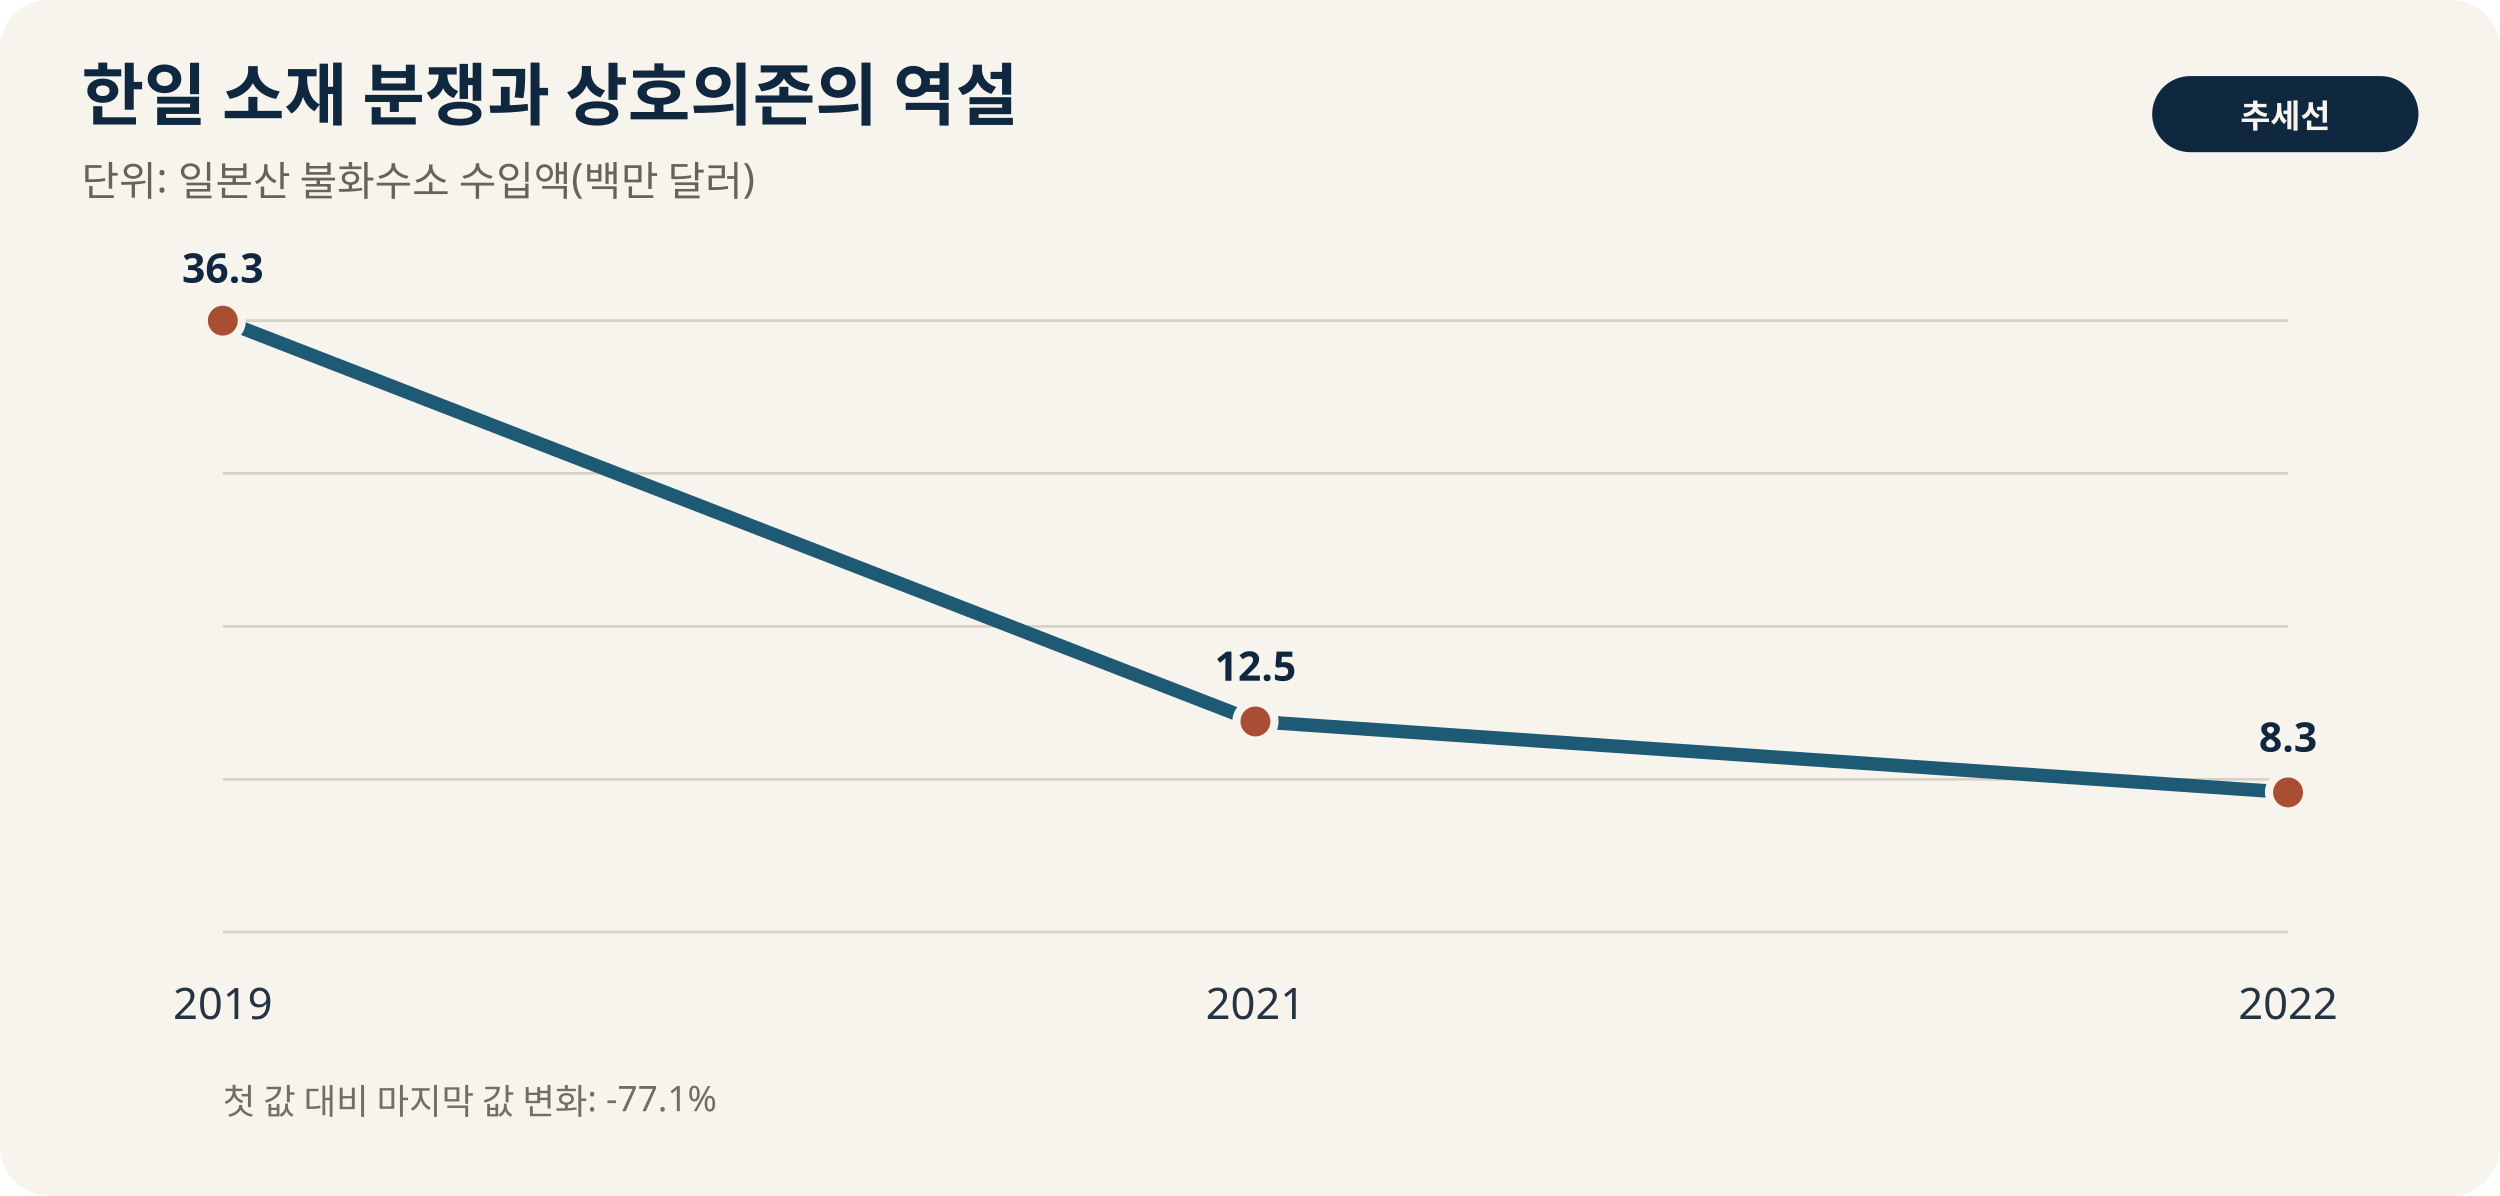
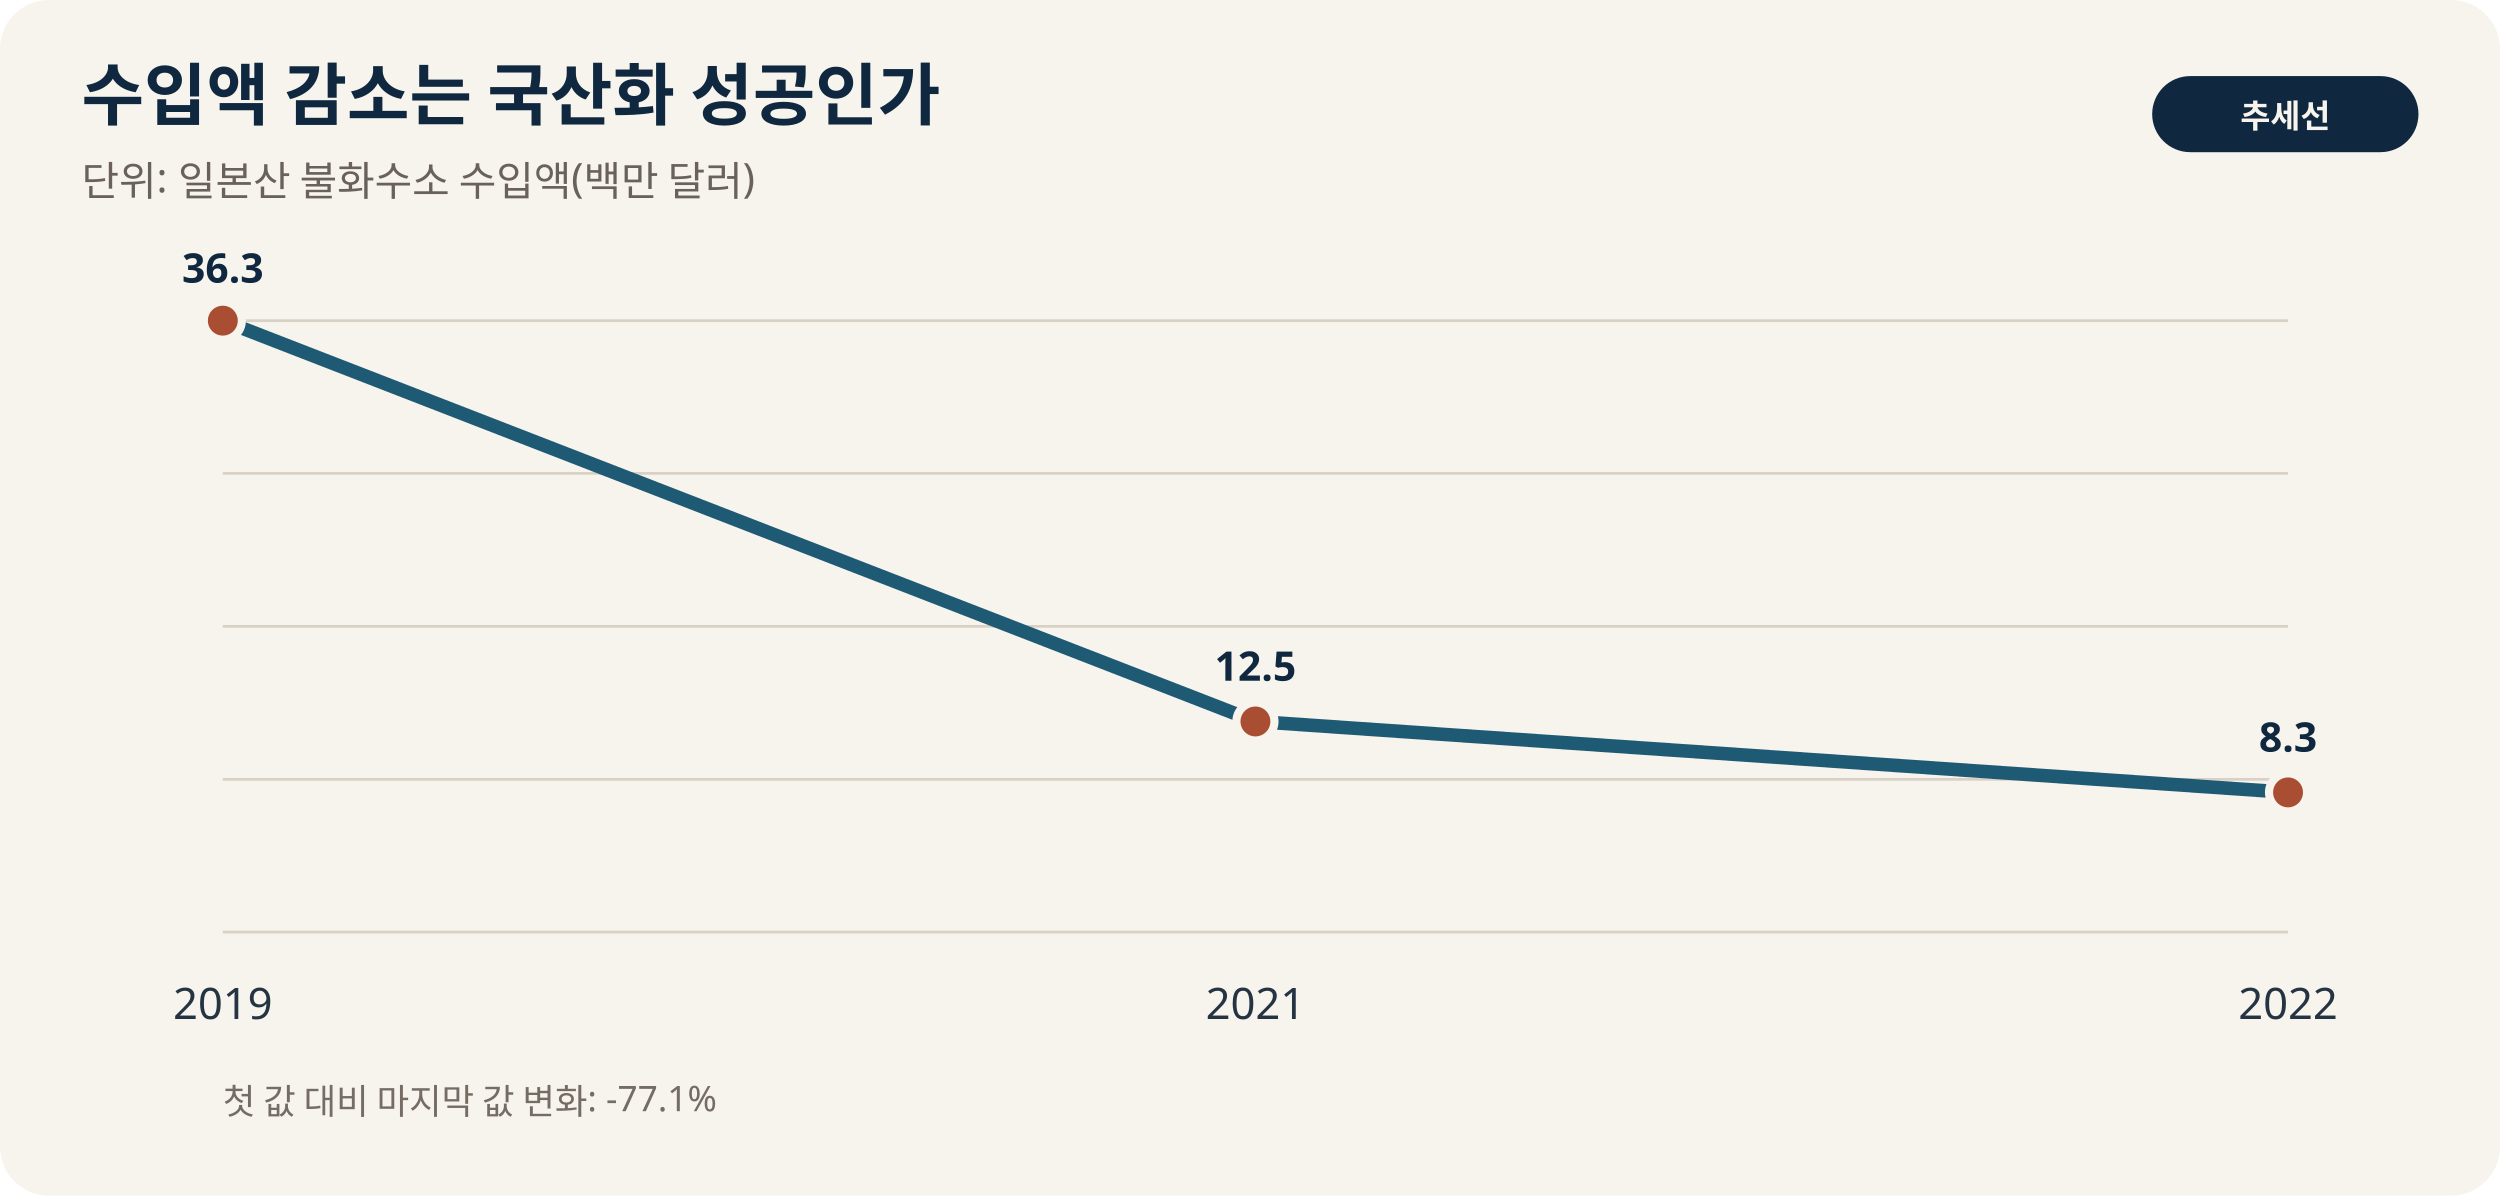
<svg xmlns="http://www.w3.org/2000/svg" viewBox="0 0 920 440" role="img" aria-labelledby="title desc">
  <style>
  .bg{fill:#F7F4ED} .title{font:700 25px "Noto Sans KR",sans-serif;fill:#10283F}
  .unit{font:15px "Noto Sans KR",sans-serif;fill:#6A625A} .label{font:16px "Noto Sans KR",sans-serif;fill:#253443}
  .value{font:700 15px "Noto Sans KR",sans-serif;fill:#10283F} .grid{stroke:#D9D1C5;stroke-width:1}
  .axis{stroke:#768594;stroke-width:1.4} .note{font:13px "Noto Sans KR",sans-serif;fill:#756C63}
</style>
  <rect class="bg" width="100%" height="100%" rx="18" />
-   <text x="30" y="44" class="title">한일 소재 분쟁과 상호의존의 역설</text>
+   <text x="30" y="44" class="title">수입액 감소는 국산화 성공인가</text>
  <text x="30" y="72" class="unit">단위: 일본산 불화수소 수입액(백만 달러)</text>
  <line x1="82" y1="118.0" x2="842" y2="118.0" class="grid" />
  <line x1="82" y1="174.2" x2="842" y2="174.2" class="grid" />
  <line x1="82" y1="230.5" x2="842" y2="230.5" class="grid" />
  <line x1="82" y1="286.8" x2="842" y2="286.8" class="grid" />
  <line x1="82" y1="343.0" x2="842" y2="343.0" class="grid" />
  <polyline points="82.0,118.0 462.0,265.5 842.0,291.6" fill="none" stroke="#1F5A75" stroke-width="5" stroke-linejoin="round" />
  <circle cx="82.0" cy="118.0" r="7" fill="#A94E32" stroke="#F7F4ED" stroke-width="3" />
  <circle cx="462.0" cy="265.5" r="7" fill="#A94E32" stroke="#F7F4ED" stroke-width="3" />
  <circle cx="842.0" cy="291.6" r="7" fill="#A94E32" stroke="#F7F4ED" stroke-width="3" />
  <text x="82.0" y="375" text-anchor="middle" class="label">2019</text>
  <text x="82.0" y="104.0" text-anchor="middle" class="value">36.3</text>
  <text x="462.0" y="375" text-anchor="middle" class="label">2021</text>
  <text x="462.0" y="250.5" text-anchor="middle" class="value">12.5</text>
  <text x="842.0" y="375" text-anchor="middle" class="label">2022</text>
  <text x="842.0" y="276.6" text-anchor="middle" class="value">8.3</text>
  <text x="82" y="410" class="note">첫 값 대비 마지막 값 변화: -77.1%</text>
  <rect x="792" y="28" width="98" height="28" rx="14" fill="#10283F" />
  <text x="841" y="47" text-anchor="middle" style="font:700 12px 'Noto Sans KR',sans-serif;fill:#F7F4ED">추세선</text>
</svg>
